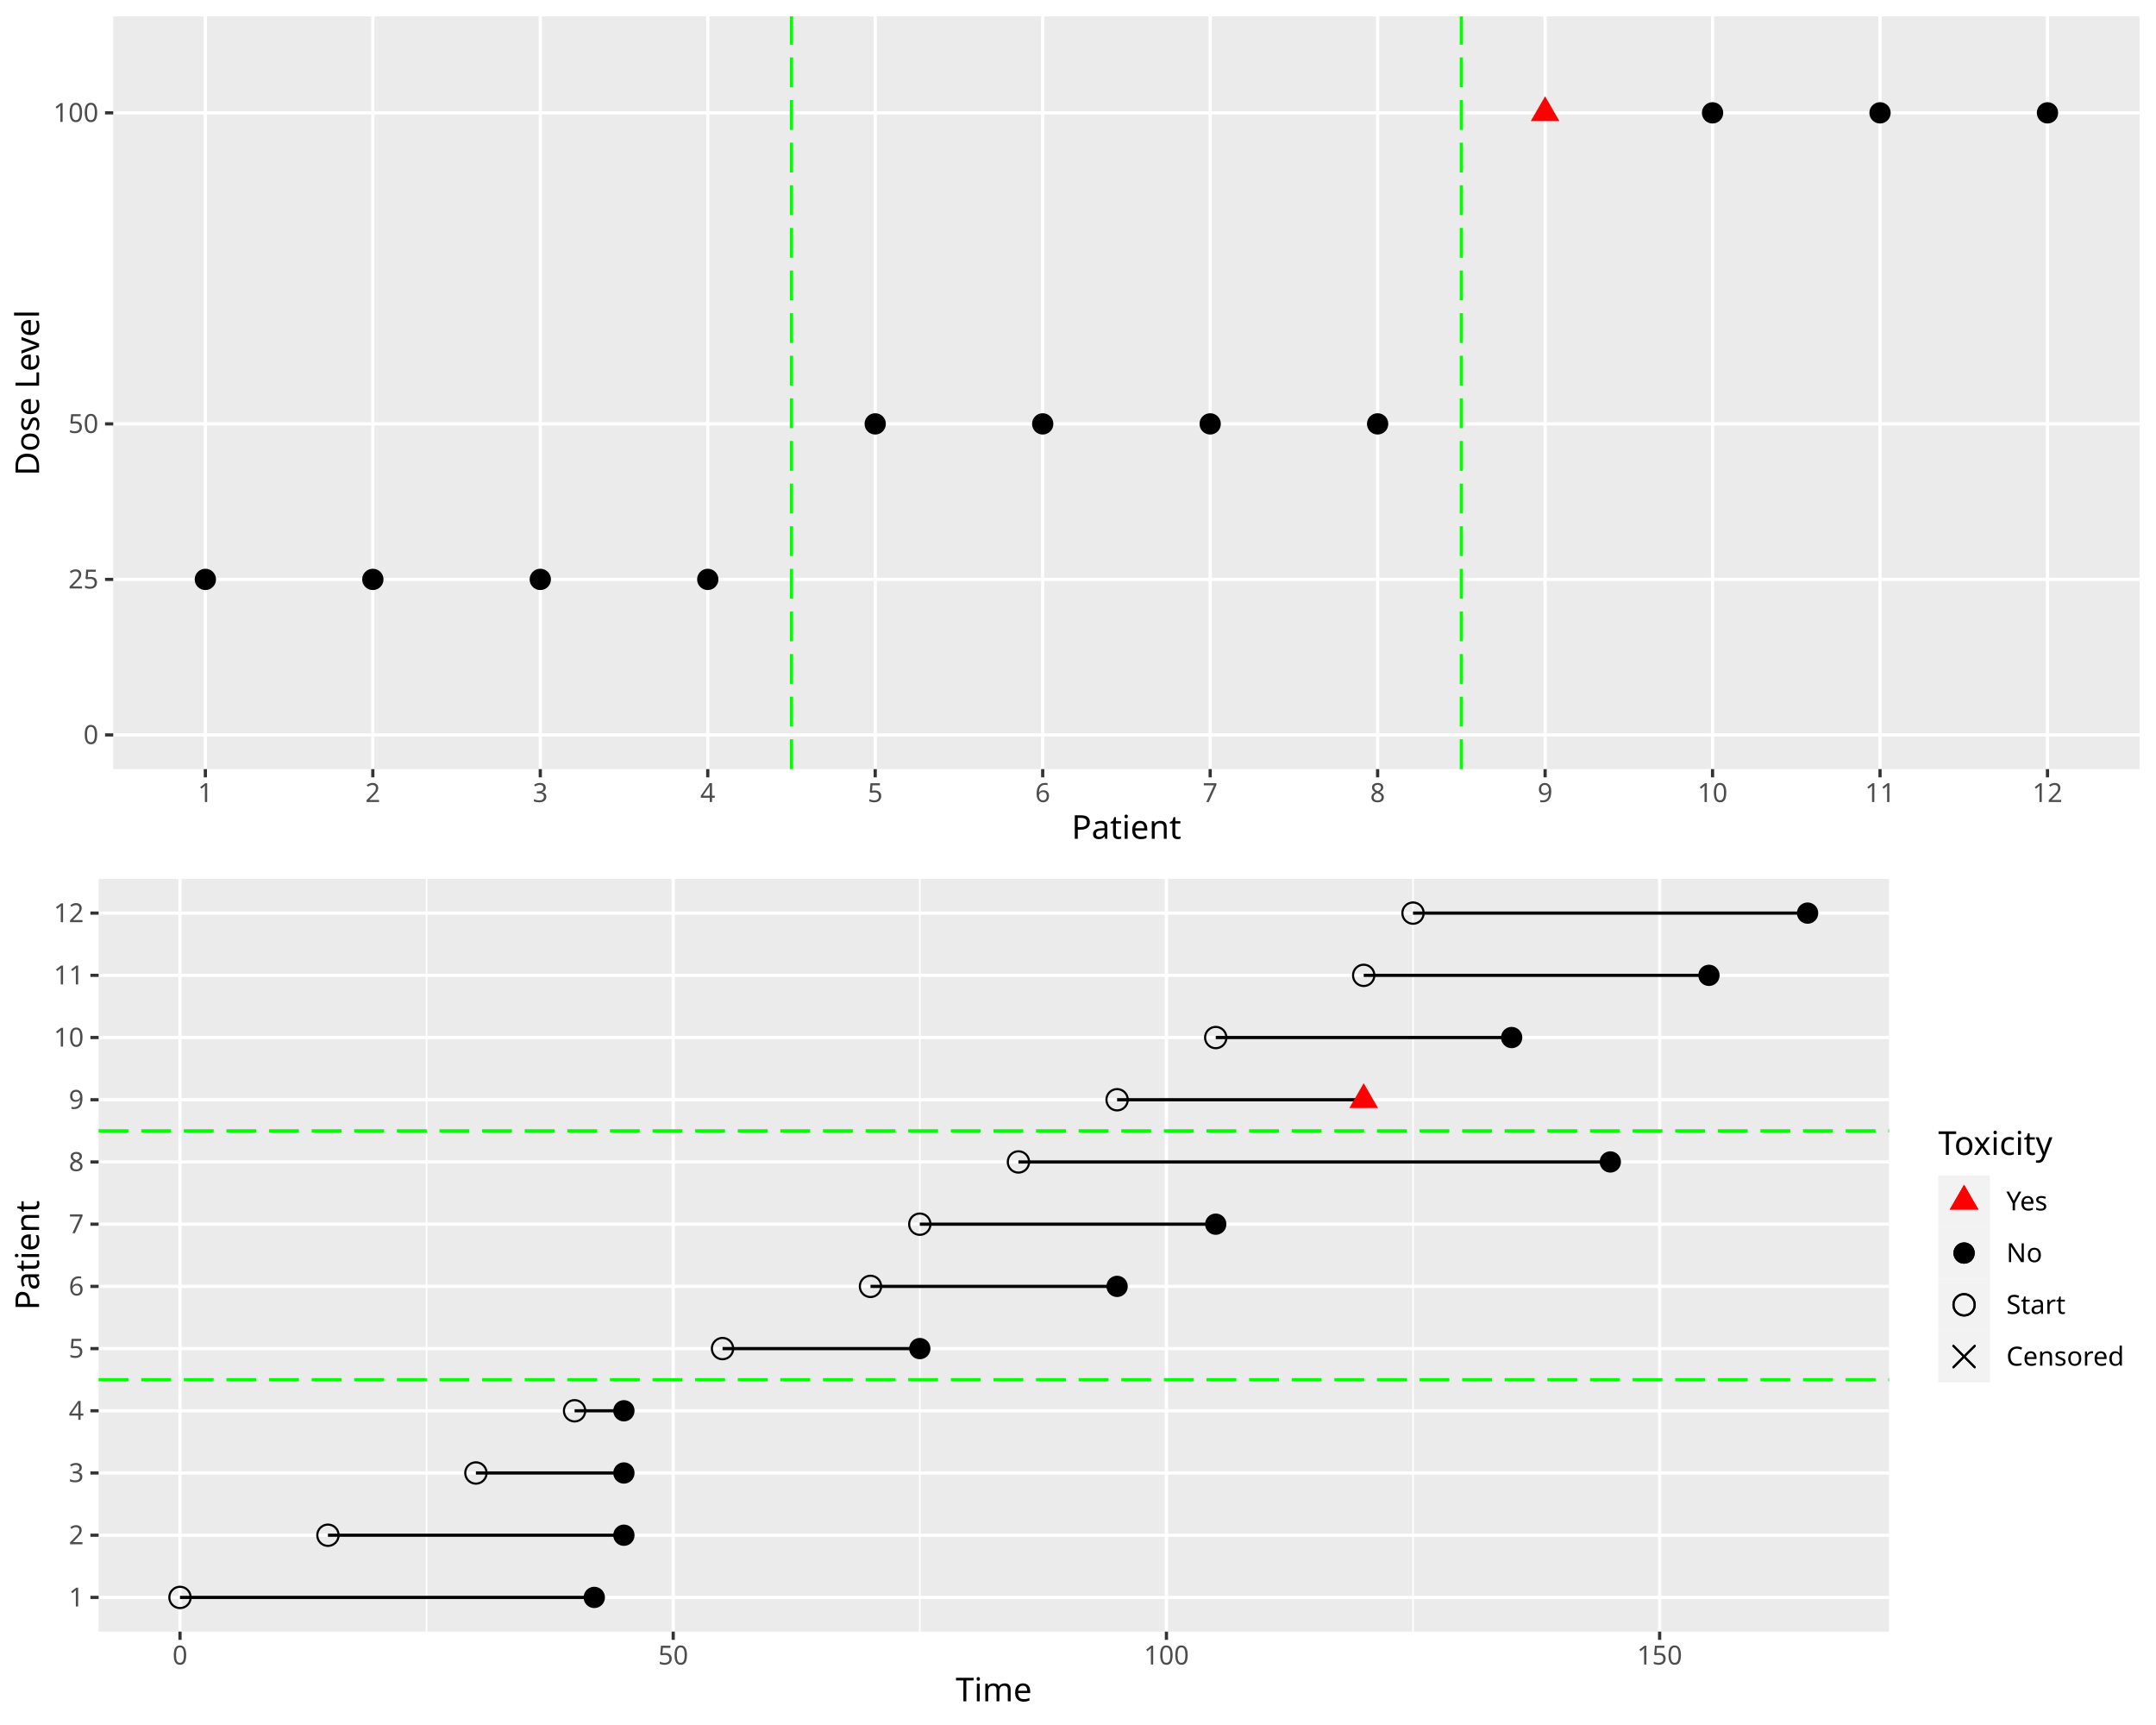
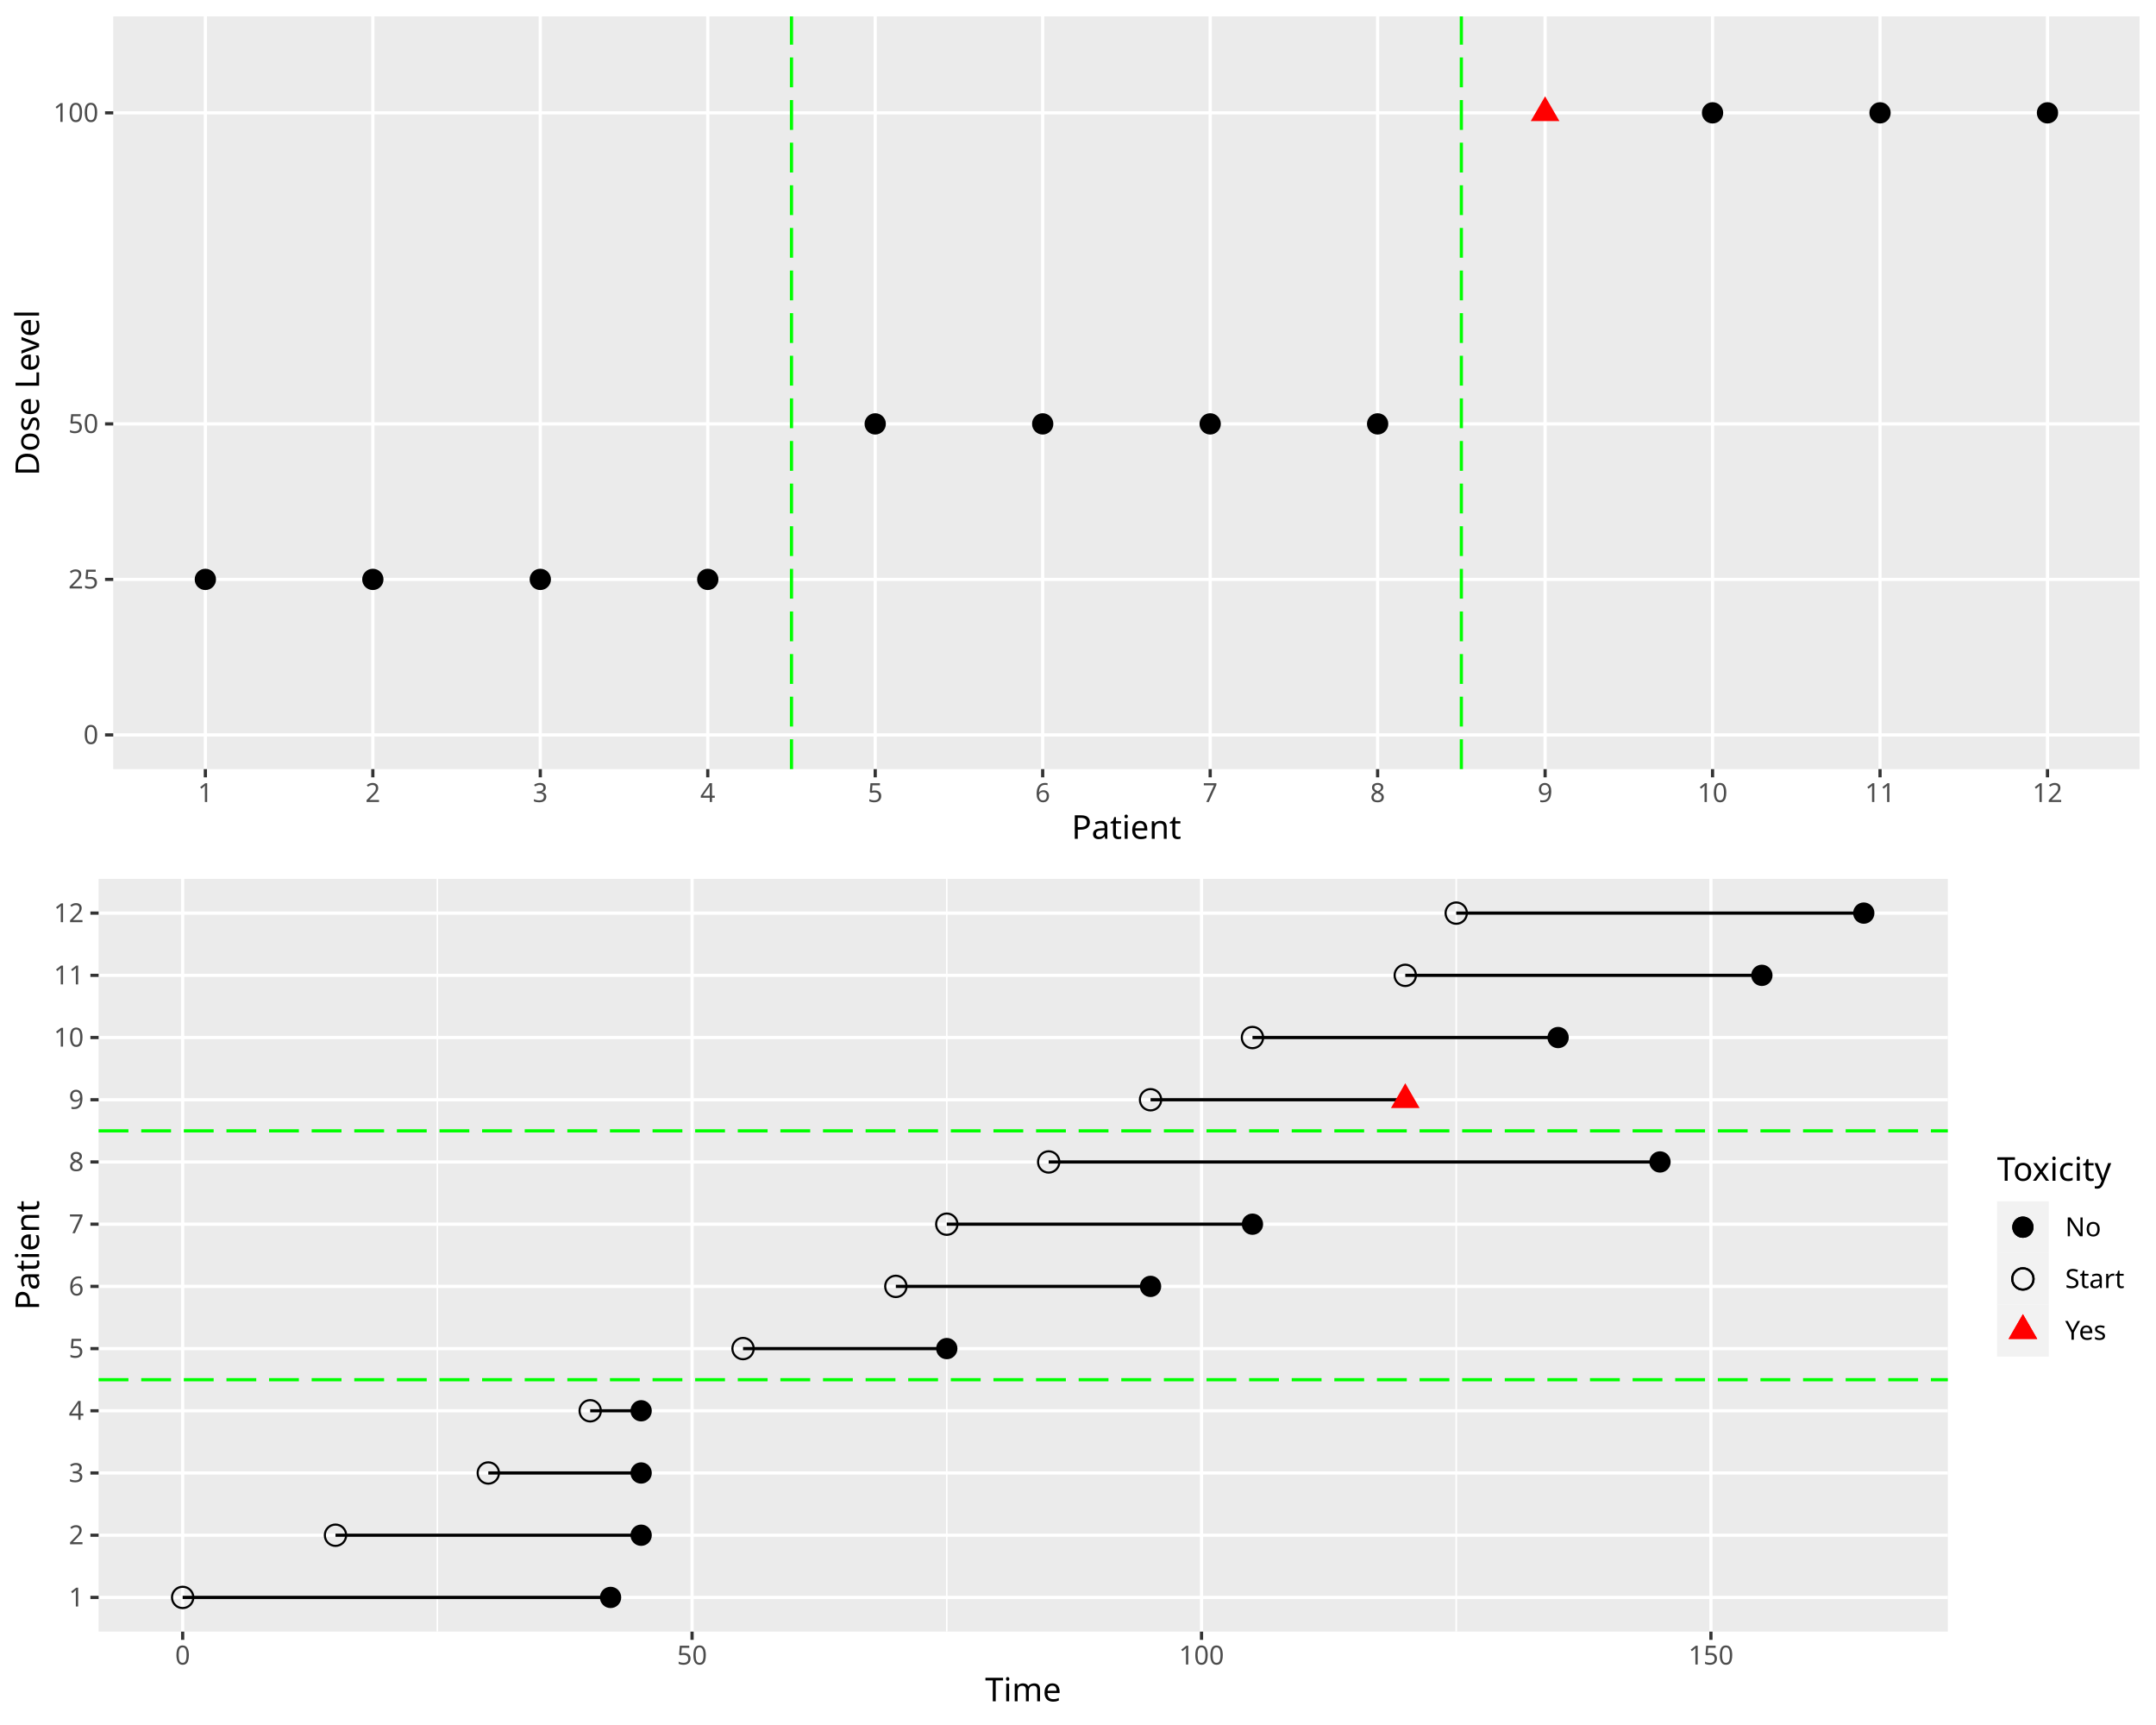
<svg xmlns="http://www.w3.org/2000/svg" class="svglite" data-engine-version="2.0" width="720.00pt" height="576.00pt" viewBox="0 0 720.00 576.00">
  <defs>
    <style type="text/css">
    .svglite line, .svglite polyline, .svglite polygon, .svglite path, .svglite rect, .svglite circle {
      fill: none;
      stroke: #000000;
      stroke-linecap: round;
      stroke-linejoin: round;
      stroke-miterlimit: 10.00;
    }
  </style>
  </defs>
  <rect width="100%" height="100%" style="stroke: none; fill: #FFFFFF;" />
  <defs>
    <clipPath id="cpMC4wMHw3MjAuMDB8MC4wMHw1NzYuMDA=">
      <rect x="0.00" y="0.00" width="720.00" height="576.00" />
    </clipPath>
  </defs>
  <g clip-path="url(#cpMC4wMHw3MjAuMDB8MC4wMHw1NzYuMDA=)">
</g>
  <defs>
    <clipPath id="cpMC4wMHw3MjAuMDB8MC4wMHwyODguMDA=">
      <rect x="0.00" y="0.00" width="720.00" height="288.00" />
    </clipPath>
  </defs>
  <g clip-path="url(#cpMC4wMHw3MjAuMDB8MC4wMHwyODguMDA=)">
    <rect x="0.00" y="-0" width="720.00" height="288.00" style="stroke-width: 1.07; stroke: #FFFFFF; fill: #FFFFFF;" />
  </g>
  <g clip-path="url(#cpMC4wMHw3MjAuMDB8MC4wMHw1NzYuMDA=)">
</g>
  <defs>
    <clipPath id="cpMzcuODJ8NzE0LjUyfDUuNDh8MjU2Ljgy">
      <rect x="37.82" y="5.48" width="676.70" height="251.34" />
    </clipPath>
  </defs>
  <g clip-path="url(#cpMzcuODJ8NzE0LjUyfDUuNDh8MjU2Ljgy)">
    <rect x="37.82" y="5.48" width="676.70" height="251.34" style="stroke-width: 1.07; stroke: none; fill: #EBEBEB;" />
    <polyline points="37.82,245.40 714.52,245.40 " style="stroke-width: 1.07; stroke: #FFFFFF; stroke-linecap: butt;" />
    <polyline points="37.82,193.47 714.52,193.47 " style="stroke-width: 1.07; stroke: #FFFFFF; stroke-linecap: butt;" />
    <polyline points="37.82,141.54 714.52,141.54 " style="stroke-width: 1.07; stroke: #FFFFFF; stroke-linecap: butt;" />
    <polyline points="37.82,37.68 714.52,37.68 " style="stroke-width: 1.07; stroke: #FFFFFF; stroke-linecap: butt;" />
    <polyline points="68.58,256.82 68.58,5.48 " style="stroke-width: 1.07; stroke: #FFFFFF; stroke-linecap: butt;" />
    <polyline points="124.51,256.82 124.51,5.48 " style="stroke-width: 1.07; stroke: #FFFFFF; stroke-linecap: butt;" />
    <polyline points="180.43,256.82 180.43,5.48 " style="stroke-width: 1.07; stroke: #FFFFFF; stroke-linecap: butt;" />
    <polyline points="236.36,256.82 236.36,5.48 " style="stroke-width: 1.07; stroke: #FFFFFF; stroke-linecap: butt;" />
    <polyline points="292.28,256.82 292.28,5.48 " style="stroke-width: 1.07; stroke: #FFFFFF; stroke-linecap: butt;" />
    <polyline points="348.21,256.82 348.21,5.48 " style="stroke-width: 1.07; stroke: #FFFFFF; stroke-linecap: butt;" />
    <polyline points="404.14,256.82 404.14,5.48 " style="stroke-width: 1.07; stroke: #FFFFFF; stroke-linecap: butt;" />
    <polyline points="460.06,256.82 460.06,5.48 " style="stroke-width: 1.07; stroke: #FFFFFF; stroke-linecap: butt;" />
    <polyline points="515.99,256.82 515.99,5.48 " style="stroke-width: 1.07; stroke: #FFFFFF; stroke-linecap: butt;" />
    <polyline points="571.91,256.82 571.91,5.48 " style="stroke-width: 1.07; stroke: #FFFFFF; stroke-linecap: butt;" />
    <polyline points="627.84,256.82 627.84,5.48 " style="stroke-width: 1.07; stroke: #FFFFFF; stroke-linecap: butt;" />
    <polyline points="683.76,256.82 683.76,5.48 " style="stroke-width: 1.07; stroke: #FFFFFF; stroke-linecap: butt;" />
    <circle cx="68.58" cy="193.47" r="3.56" style="stroke-width: 0.71; stroke: none; fill: #000000;" />
    <circle cx="124.51" cy="193.47" r="3.56" style="stroke-width: 0.71; stroke: none; fill: #000000;" />
    <circle cx="180.43" cy="193.47" r="3.56" style="stroke-width: 0.71; stroke: none; fill: #000000;" />
    <circle cx="236.36" cy="193.47" r="3.56" style="stroke-width: 0.71; stroke: none; fill: #000000;" />
    <circle cx="292.28" cy="141.54" r="3.56" style="stroke-width: 0.71; stroke: none; fill: #000000;" />
    <circle cx="348.21" cy="141.54" r="3.56" style="stroke-width: 0.71; stroke: none; fill: #000000;" />
    <circle cx="404.14" cy="141.54" r="3.56" style="stroke-width: 0.71; stroke: none; fill: #000000;" />
    <circle cx="460.06" cy="141.54" r="3.56" style="stroke-width: 0.71; stroke: none; fill: #000000;" />
    <polygon points="515.99,32.15 520.77,40.44 511.20,40.44 " style="stroke-width: 0.71; stroke: none; fill: #FF0000;" />
    <circle cx="571.91" cy="37.68" r="3.56" style="stroke-width: 0.71; stroke: none; fill: #000000;" />
    <circle cx="627.84" cy="37.68" r="3.56" style="stroke-width: 0.71; stroke: none; fill: #000000;" />
    <circle cx="683.76" cy="37.68" r="3.56" style="stroke-width: 0.71; stroke: none; fill: #000000;" />
    <line x1="264.32" y1="256.82" x2="264.32" y2="5.48" style="stroke-width: 1.07; stroke: #00FF00; stroke-dasharray: 9.96,4.27; stroke-linecap: butt;" />
    <line x1="488.02" y1="256.82" x2="488.02" y2="5.48" style="stroke-width: 1.07; stroke: #00FF00; stroke-dasharray: 9.96,4.27; stroke-linecap: butt;" />
  </g>
  <g clip-path="url(#cpMC4wMHw3MjAuMDB8MC4wMHw1NzYuMDA=)">
    <text x="32.89" y="248.43" text-anchor="end" style="font-size: 8.80px; fill: #4D4D4D; font-family: sans;" textLength="4.89px" lengthAdjust="spacingAndGlyphs">0</text>
    <text x="32.89" y="196.50" text-anchor="end" style="font-size: 8.80px; fill: #4D4D4D; font-family: sans;" textLength="9.79px" lengthAdjust="spacingAndGlyphs">25</text>
    <text x="32.89" y="144.57" text-anchor="end" style="font-size: 8.80px; fill: #4D4D4D; font-family: sans;" textLength="9.79px" lengthAdjust="spacingAndGlyphs">50</text>
    <text x="32.89" y="40.70" text-anchor="end" style="font-size: 8.80px; fill: #4D4D4D; font-family: sans;" textLength="14.68px" lengthAdjust="spacingAndGlyphs">100</text>
    <polyline points="35.08,245.40 37.82,245.40 " style="stroke-width: 1.07; stroke: #333333; stroke-linecap: butt;" />
    <polyline points="35.08,193.47 37.82,193.47 " style="stroke-width: 1.07; stroke: #333333; stroke-linecap: butt;" />
    <polyline points="35.08,141.54 37.82,141.54 " style="stroke-width: 1.07; stroke: #333333; stroke-linecap: butt;" />
    <polyline points="35.08,37.68 37.82,37.68 " style="stroke-width: 1.07; stroke: #333333; stroke-linecap: butt;" />
    <polyline points="68.58,259.56 68.58,256.82 " style="stroke-width: 1.07; stroke: #333333; stroke-linecap: butt;" />
    <polyline points="124.51,259.56 124.51,256.82 " style="stroke-width: 1.07; stroke: #333333; stroke-linecap: butt;" />
    <polyline points="180.43,259.56 180.43,256.82 " style="stroke-width: 1.07; stroke: #333333; stroke-linecap: butt;" />
    <polyline points="236.36,259.56 236.36,256.82 " style="stroke-width: 1.07; stroke: #333333; stroke-linecap: butt;" />
    <polyline points="292.28,259.56 292.28,256.82 " style="stroke-width: 1.07; stroke: #333333; stroke-linecap: butt;" />
    <polyline points="348.21,259.56 348.21,256.82 " style="stroke-width: 1.07; stroke: #333333; stroke-linecap: butt;" />
    <polyline points="404.14,259.56 404.14,256.82 " style="stroke-width: 1.07; stroke: #333333; stroke-linecap: butt;" />
    <polyline points="460.06,259.56 460.06,256.82 " style="stroke-width: 1.07; stroke: #333333; stroke-linecap: butt;" />
    <polyline points="515.99,259.56 515.99,256.82 " style="stroke-width: 1.07; stroke: #333333; stroke-linecap: butt;" />
    <polyline points="571.91,259.56 571.91,256.82 " style="stroke-width: 1.07; stroke: #333333; stroke-linecap: butt;" />
    <polyline points="627.84,259.56 627.84,256.82 " style="stroke-width: 1.07; stroke: #333333; stroke-linecap: butt;" />
    <polyline points="683.76,259.56 683.76,256.82 " style="stroke-width: 1.07; stroke: #333333; stroke-linecap: butt;" />
    <text x="68.58" y="267.81" text-anchor="middle" style="font-size: 8.80px; fill: #4D4D4D; font-family: sans;" textLength="4.89px" lengthAdjust="spacingAndGlyphs">1</text>
    <text x="124.51" y="267.81" text-anchor="middle" style="font-size: 8.80px; fill: #4D4D4D; font-family: sans;" textLength="4.89px" lengthAdjust="spacingAndGlyphs">2</text>
    <text x="180.43" y="267.81" text-anchor="middle" style="font-size: 8.80px; fill: #4D4D4D; font-family: sans;" textLength="4.89px" lengthAdjust="spacingAndGlyphs">3</text>
    <text x="236.36" y="267.81" text-anchor="middle" style="font-size: 8.80px; fill: #4D4D4D; font-family: sans;" textLength="4.89px" lengthAdjust="spacingAndGlyphs">4</text>
    <text x="292.28" y="267.81" text-anchor="middle" style="font-size: 8.80px; fill: #4D4D4D; font-family: sans;" textLength="4.89px" lengthAdjust="spacingAndGlyphs">5</text>
    <text x="348.21" y="267.81" text-anchor="middle" style="font-size: 8.80px; fill: #4D4D4D; font-family: sans;" textLength="4.89px" lengthAdjust="spacingAndGlyphs">6</text>
    <text x="404.14" y="267.81" text-anchor="middle" style="font-size: 8.80px; fill: #4D4D4D; font-family: sans;" textLength="4.89px" lengthAdjust="spacingAndGlyphs">7</text>
    <text x="460.06" y="267.81" text-anchor="middle" style="font-size: 8.80px; fill: #4D4D4D; font-family: sans;" textLength="4.89px" lengthAdjust="spacingAndGlyphs">8</text>
    <text x="515.99" y="267.81" text-anchor="middle" style="font-size: 8.80px; fill: #4D4D4D; font-family: sans;" textLength="4.89px" lengthAdjust="spacingAndGlyphs">9</text>
    <text x="571.91" y="267.81" text-anchor="middle" style="font-size: 8.80px; fill: #4D4D4D; font-family: sans;" textLength="9.79px" lengthAdjust="spacingAndGlyphs">10</text>
    <text x="627.84" y="267.81" text-anchor="middle" style="font-size: 8.80px; fill: #4D4D4D; font-family: sans;" textLength="9.79px" lengthAdjust="spacingAndGlyphs">11</text>
    <text x="683.76" y="267.81" text-anchor="middle" style="font-size: 8.80px; fill: #4D4D4D; font-family: sans;" textLength="9.79px" lengthAdjust="spacingAndGlyphs">12</text>
    <text x="376.17" y="280.10" text-anchor="middle" style="font-size: 11.00px; font-family: sans;" textLength="34.25px" lengthAdjust="spacingAndGlyphs">Patient</text>
    <text transform="translate(13.05,131.15) rotate(-90)" text-anchor="middle" style="font-size: 11.00px; font-family: sans;" textLength="55.04px" lengthAdjust="spacingAndGlyphs">Dose Level</text>
  </g>
  <defs>
    <clipPath id="cpMC4wMHw3MjAuMDB8Mjg4LjAwfDU3Ni4wMA==">
-       <rect x="0.00" y="288.00" width="720.00" height="288.00" />
+       <rect x="0" y="288.00" width="720.00" height="288.00" />
    </clipPath>
  </defs>
  <g clip-path="url(#cpMC4wMHw3MjAuMDB8Mjg4LjAwfDU3Ni4wMA==)">
-     <rect x="0.00" y="288.00" width="720.00" height="288.00" style="stroke-width: 1.07; stroke: #FFFFFF; fill: #FFFFFF;" />
+     <rect x="0" y="288.00" width="720.00" height="288.00" style="stroke-width: 1.07; stroke: #FFFFFF; fill: #FFFFFF;" />
  </g>
  <g clip-path="url(#cpMC4wMHw3MjAuMDB8MC4wMHw1NzYuMDA=)">
</g>
  <defs>
-     <clipPath id="cpMzIuOTN8NjMwLjgzfDI5My40OHw1NDQuODI=">
-       <rect x="32.93" y="293.48" width="597.90" height="251.34" />
-     </clipPath>
-   </defs>
-   <g clip-path="url(#cpMzIuOTN8NjMwLjgzfDI5My40OHw1NDQuODI=)">
-     <rect x="32.93" y="293.48" width="597.90" height="251.34" style="stroke-width: 1.07; stroke: none; fill: #EBEBEB;" />
-     <polyline points="142.46,544.82 142.46,293.48 " style="stroke-width: 0.53; stroke: #FFFFFF; stroke-linecap: butt;" />
-     <polyline points="307.17,544.82 307.17,293.48 " style="stroke-width: 0.53; stroke: #FFFFFF; stroke-linecap: butt;" />
-     <polyline points="471.88,544.82 471.88,293.48 " style="stroke-width: 0.53; stroke: #FFFFFF; stroke-linecap: butt;" />
-     <polyline points="32.93,533.40 630.83,533.40 " style="stroke-width: 1.07; stroke: #FFFFFF; stroke-linecap: butt;" />
-     <polyline points="32.93,512.63 630.83,512.63 " style="stroke-width: 1.07; stroke: #FFFFFF; stroke-linecap: butt;" />
-     <polyline points="32.93,491.85 630.83,491.85 " style="stroke-width: 1.07; stroke: #FFFFFF; stroke-linecap: butt;" />
-     <polyline points="32.93,471.08 630.83,471.08 " style="stroke-width: 1.07; stroke: #FFFFFF; stroke-linecap: butt;" />
-     <polyline points="32.93,450.31 630.83,450.31 " style="stroke-width: 1.07; stroke: #FFFFFF; stroke-linecap: butt;" />
-     <polyline points="32.93,429.54 630.83,429.54 " style="stroke-width: 1.07; stroke: #FFFFFF; stroke-linecap: butt;" />
-     <polyline points="32.93,408.77 630.83,408.77 " style="stroke-width: 1.07; stroke: #FFFFFF; stroke-linecap: butt;" />
-     <polyline points="32.93,387.99 630.83,387.99 " style="stroke-width: 1.07; stroke: #FFFFFF; stroke-linecap: butt;" />
-     <polyline points="32.93,367.22 630.83,367.22 " style="stroke-width: 1.07; stroke: #FFFFFF; stroke-linecap: butt;" />
-     <polyline points="32.93,346.45 630.83,346.45 " style="stroke-width: 1.07; stroke: #FFFFFF; stroke-linecap: butt;" />
-     <polyline points="32.93,325.68 630.83,325.68 " style="stroke-width: 1.07; stroke: #FFFFFF; stroke-linecap: butt;" />
-     <polyline points="32.93,304.90 630.83,304.90 " style="stroke-width: 1.07; stroke: #FFFFFF; stroke-linecap: butt;" />
-     <polyline points="60.11,544.82 60.11,293.48 " style="stroke-width: 1.07; stroke: #FFFFFF; stroke-linecap: butt;" />
-     <polyline points="224.82,544.82 224.82,293.48 " style="stroke-width: 1.07; stroke: #FFFFFF; stroke-linecap: butt;" />
-     <polyline points="389.53,544.82 389.53,293.48 " style="stroke-width: 1.07; stroke: #FFFFFF; stroke-linecap: butt;" />
-     <polyline points="554.24,544.82 554.24,293.48 " style="stroke-width: 1.07; stroke: #FFFFFF; stroke-linecap: butt;" />
-     <line x1="60.11" y1="533.40" x2="198.46" y2="533.40" style="stroke-width: 1.07; stroke-linecap: butt;" />
-     <line x1="109.52" y1="512.63" x2="208.35" y2="512.63" style="stroke-width: 1.07; stroke-linecap: butt;" />
-     <line x1="158.93" y1="491.85" x2="208.35" y2="491.85" style="stroke-width: 1.07; stroke-linecap: butt;" />
-     <line x1="191.88" y1="471.08" x2="208.35" y2="471.08" style="stroke-width: 1.07; stroke-linecap: butt;" />
-     <line x1="241.29" y1="450.31" x2="307.17" y2="450.31" style="stroke-width: 1.07; stroke-linecap: butt;" />
-     <line x1="290.70" y1="429.54" x2="373.06" y2="429.54" style="stroke-width: 1.07; stroke-linecap: butt;" />
-     <line x1="307.17" y1="408.77" x2="406.00" y2="408.77" style="stroke-width: 1.07; stroke-linecap: butt;" />
-     <line x1="340.11" y1="387.99" x2="537.77" y2="387.99" style="stroke-width: 1.07; stroke-linecap: butt;" />
-     <line x1="373.06" y1="367.22" x2="455.41" y2="367.22" style="stroke-width: 1.07; stroke-linecap: butt;" />
-     <line x1="406.00" y1="346.45" x2="504.82" y2="346.45" style="stroke-width: 1.07; stroke-linecap: butt;" />
-     <line x1="455.41" y1="325.68" x2="570.71" y2="325.68" style="stroke-width: 1.07; stroke-linecap: butt;" />
-     <line x1="471.88" y1="304.90" x2="603.65" y2="304.90" style="stroke-width: 1.07; stroke-linecap: butt;" />
-     <circle cx="60.11" cy="533.40" r="3.56" style="stroke-width: 0.71;" />
-     <circle cx="109.52" cy="512.63" r="3.56" style="stroke-width: 0.71;" />
-     <circle cx="158.93" cy="491.85" r="3.56" style="stroke-width: 0.71;" />
-     <circle cx="191.88" cy="471.08" r="3.56" style="stroke-width: 0.71;" />
-     <circle cx="241.29" cy="450.31" r="3.56" style="stroke-width: 0.71;" />
-     <circle cx="290.70" cy="429.54" r="3.56" style="stroke-width: 0.71;" />
-     <circle cx="307.17" cy="408.77" r="3.56" style="stroke-width: 0.71;" />
-     <circle cx="340.11" cy="387.99" r="3.56" style="stroke-width: 0.71;" />
-     <circle cx="373.06" cy="367.22" r="3.56" style="stroke-width: 0.71;" />
-     <circle cx="406.00" cy="346.45" r="3.56" style="stroke-width: 0.71;" />
-     <circle cx="455.41" cy="325.68" r="3.56" style="stroke-width: 0.71;" />
-     <circle cx="471.88" cy="304.90" r="3.56" style="stroke-width: 0.71;" />
-     <circle cx="198.46" cy="533.40" r="3.56" style="stroke-width: 0.71; stroke: none; fill: #000000;" />
-     <circle cx="208.35" cy="512.63" r="3.56" style="stroke-width: 0.71; stroke: none; fill: #000000;" />
-     <circle cx="208.35" cy="491.85" r="3.56" style="stroke-width: 0.71; stroke: none; fill: #000000;" />
-     <circle cx="208.35" cy="471.08" r="3.56" style="stroke-width: 0.71; stroke: none; fill: #000000;" />
-     <circle cx="307.17" cy="450.31" r="3.56" style="stroke-width: 0.71; stroke: none; fill: #000000;" />
-     <circle cx="373.06" cy="429.54" r="3.56" style="stroke-width: 0.71; stroke: none; fill: #000000;" />
-     <circle cx="406.00" cy="408.77" r="3.56" style="stroke-width: 0.71; stroke: none; fill: #000000;" />
-     <circle cx="537.77" cy="387.99" r="3.56" style="stroke-width: 0.71; stroke: none; fill: #000000;" />
-     <polygon points="455.41,361.69 460.20,369.99 450.62,369.99 " style="stroke-width: 0.71; stroke: none; fill: #FF0000;" />
-     <circle cx="504.82" cy="346.45" r="3.56" style="stroke-width: 0.71; stroke: none; fill: #000000;" />
-     <circle cx="570.71" cy="325.68" r="3.56" style="stroke-width: 0.71; stroke: none; fill: #000000;" />
-     <circle cx="603.65" cy="304.90" r="3.56" style="stroke-width: 0.71; stroke: none; fill: #000000;" />
-     <line x1="32.93" y1="460.70" x2="630.83" y2="460.70" style="stroke-width: 1.07; stroke: #00FF00; stroke-dasharray: 9.96,4.27; stroke-linecap: butt;" />
-     <line x1="32.93" y1="377.61" x2="630.83" y2="377.61" style="stroke-width: 1.07; stroke: #00FF00; stroke-dasharray: 9.96,4.27; stroke-linecap: butt;" />
+     <clipPath id="cpMzIuOTN8NjUwLjQ4fDI5My40OHw1NDQuODI=">
+       <rect x="32.93" y="293.48" width="617.55" height="251.34" />
+     </clipPath>
+   </defs>
+   <g clip-path="url(#cpMzIuOTN8NjUwLjQ4fDI5My40OHw1NDQuODI=)">
+     <rect x="32.93" y="293.48" width="617.55" height="251.34" style="stroke-width: 1.07; stroke: none; fill: #EBEBEB;" />
+     <polyline points="146.06,544.82 146.06,293.48 " style="stroke-width: 0.53; stroke: #FFFFFF; stroke-linecap: butt;" />
+     <polyline points="316.18,544.82 316.18,293.48 " style="stroke-width: 0.53; stroke: #FFFFFF; stroke-linecap: butt;" />
+     <polyline points="486.31,544.82 486.31,293.48 " style="stroke-width: 0.53; stroke: #FFFFFF; stroke-linecap: butt;" />
+     <polyline points="32.93,533.40 650.48,533.40 " style="stroke-width: 1.07; stroke: #FFFFFF; stroke-linecap: butt;" />
+     <polyline points="32.93,512.63 650.48,512.63 " style="stroke-width: 1.07; stroke: #FFFFFF; stroke-linecap: butt;" />
+     <polyline points="32.93,491.85 650.48,491.85 " style="stroke-width: 1.07; stroke: #FFFFFF; stroke-linecap: butt;" />
+     <polyline points="32.93,471.08 650.48,471.08 " style="stroke-width: 1.07; stroke: #FFFFFF; stroke-linecap: butt;" />
+     <polyline points="32.93,450.31 650.48,450.31 " style="stroke-width: 1.07; stroke: #FFFFFF; stroke-linecap: butt;" />
+     <polyline points="32.93,429.54 650.48,429.54 " style="stroke-width: 1.07; stroke: #FFFFFF; stroke-linecap: butt;" />
+     <polyline points="32.93,408.77 650.48,408.77 " style="stroke-width: 1.07; stroke: #FFFFFF; stroke-linecap: butt;" />
+     <polyline points="32.93,387.99 650.48,387.99 " style="stroke-width: 1.07; stroke: #FFFFFF; stroke-linecap: butt;" />
+     <polyline points="32.93,367.22 650.48,367.22 " style="stroke-width: 1.07; stroke: #FFFFFF; stroke-linecap: butt;" />
+     <polyline points="32.93,346.45 650.48,346.45 " style="stroke-width: 1.07; stroke: #FFFFFF; stroke-linecap: butt;" />
+     <polyline points="32.93,325.68 650.48,325.68 " style="stroke-width: 1.07; stroke: #FFFFFF; stroke-linecap: butt;" />
+     <polyline points="32.93,304.90 650.48,304.90 " style="stroke-width: 1.07; stroke: #FFFFFF; stroke-linecap: butt;" />
+     <polyline points="61.00,544.82 61.00,293.48 " style="stroke-width: 1.07; stroke: #FFFFFF; stroke-linecap: butt;" />
+     <polyline points="231.12,544.82 231.12,293.48 " style="stroke-width: 1.07; stroke: #FFFFFF; stroke-linecap: butt;" />
+     <polyline points="401.25,544.82 401.25,293.48 " style="stroke-width: 1.07; stroke: #FFFFFF; stroke-linecap: butt;" />
+     <polyline points="571.37,544.82 571.37,293.48 " style="stroke-width: 1.07; stroke: #FFFFFF; stroke-linecap: butt;" />
+     <line x1="61.00" y1="533.40" x2="203.90" y2="533.40" style="stroke-width: 1.07; stroke-linecap: butt;" />
+     <line x1="112.04" y1="512.63" x2="214.11" y2="512.63" style="stroke-width: 1.07; stroke-linecap: butt;" />
+     <line x1="163.07" y1="491.85" x2="214.11" y2="491.85" style="stroke-width: 1.07; stroke-linecap: butt;" />
+     <line x1="197.10" y1="471.08" x2="214.11" y2="471.08" style="stroke-width: 1.07; stroke-linecap: butt;" />
+     <line x1="248.14" y1="450.31" x2="316.18" y2="450.31" style="stroke-width: 1.07; stroke-linecap: butt;" />
+     <line x1="299.17" y1="429.54" x2="384.23" y2="429.54" style="stroke-width: 1.07; stroke-linecap: butt;" />
+     <line x1="316.18" y1="408.77" x2="418.26" y2="408.77" style="stroke-width: 1.07; stroke-linecap: butt;" />
+     <line x1="350.21" y1="387.99" x2="554.36" y2="387.99" style="stroke-width: 1.07; stroke-linecap: butt;" />
+     <line x1="384.23" y1="367.22" x2="469.29" y2="367.22" style="stroke-width: 1.07; stroke-linecap: butt;" />
+     <line x1="418.26" y1="346.45" x2="520.33" y2="346.45" style="stroke-width: 1.07; stroke-linecap: butt;" />
+     <line x1="469.29" y1="325.68" x2="588.38" y2="325.68" style="stroke-width: 1.07; stroke-linecap: butt;" />
+     <line x1="486.31" y1="304.90" x2="622.41" y2="304.90" style="stroke-width: 1.07; stroke-linecap: butt;" />
+     <circle cx="61.00" cy="533.40" r="3.56" style="stroke-width: 0.71;" />
+     <circle cx="112.04" cy="512.63" r="3.56" style="stroke-width: 0.71;" />
+     <circle cx="163.07" cy="491.85" r="3.56" style="stroke-width: 0.71;" />
+     <circle cx="197.10" cy="471.08" r="3.56" style="stroke-width: 0.71;" />
+     <circle cx="248.14" cy="450.31" r="3.56" style="stroke-width: 0.71;" />
+     <circle cx="299.17" cy="429.54" r="3.56" style="stroke-width: 0.71;" />
+     <circle cx="316.18" cy="408.77" r="3.56" style="stroke-width: 0.71;" />
+     <circle cx="350.21" cy="387.99" r="3.56" style="stroke-width: 0.71;" />
+     <circle cx="384.23" cy="367.22" r="3.56" style="stroke-width: 0.71;" />
+     <circle cx="418.26" cy="346.45" r="3.56" style="stroke-width: 0.71;" />
+     <circle cx="469.29" cy="325.68" r="3.56" style="stroke-width: 0.71;" />
+     <circle cx="486.31" cy="304.90" r="3.56" style="stroke-width: 0.71;" />
+     <circle cx="203.90" cy="533.40" r="3.56" style="stroke-width: 0.71; stroke: none; fill: #000000;" />
+     <circle cx="214.11" cy="512.63" r="3.56" style="stroke-width: 0.71; stroke: none; fill: #000000;" />
+     <circle cx="214.11" cy="491.85" r="3.56" style="stroke-width: 0.71; stroke: none; fill: #000000;" />
+     <circle cx="214.11" cy="471.08" r="3.56" style="stroke-width: 0.71; stroke: none; fill: #000000;" />
+     <circle cx="316.18" cy="450.31" r="3.56" style="stroke-width: 0.71; stroke: none; fill: #000000;" />
+     <circle cx="384.23" cy="429.54" r="3.56" style="stroke-width: 0.71; stroke: none; fill: #000000;" />
+     <circle cx="418.26" cy="408.77" r="3.56" style="stroke-width: 0.71; stroke: none; fill: #000000;" />
+     <circle cx="554.36" cy="387.99" r="3.56" style="stroke-width: 0.71; stroke: none; fill: #000000;" />
+     <polygon points="469.29,361.69 474.08,369.99 464.51,369.99 " style="stroke-width: 0.71; stroke: none; fill: #FF0000;" />
+     <circle cx="520.33" cy="346.45" r="3.56" style="stroke-width: 0.71; stroke: none; fill: #000000;" />
+     <circle cx="588.38" cy="325.68" r="3.56" style="stroke-width: 0.71; stroke: none; fill: #000000;" />
+     <circle cx="622.41" cy="304.90" r="3.56" style="stroke-width: 0.71; stroke: none; fill: #000000;" />
+     <line x1="32.93" y1="460.70" x2="650.48" y2="460.70" style="stroke-width: 1.07; stroke: #00FF00; stroke-dasharray: 9.96,4.27; stroke-linecap: butt;" />
+     <line x1="32.93" y1="377.61" x2="650.48" y2="377.61" style="stroke-width: 1.07; stroke: #00FF00; stroke-dasharray: 9.96,4.27; stroke-linecap: butt;" />
  </g>
  <g clip-path="url(#cpMC4wMHw3MjAuMDB8MC4wMHw1NzYuMDA=)">
    <text x="28.00" y="536.43" text-anchor="end" style="font-size: 8.80px; fill: #4D4D4D; font-family: sans;" textLength="4.89px" lengthAdjust="spacingAndGlyphs">1</text>
    <text x="28.00" y="515.65" text-anchor="end" style="font-size: 8.80px; fill: #4D4D4D; font-family: sans;" textLength="4.89px" lengthAdjust="spacingAndGlyphs">2</text>
    <text x="28.00" y="494.88" text-anchor="end" style="font-size: 8.80px; fill: #4D4D4D; font-family: sans;" textLength="4.89px" lengthAdjust="spacingAndGlyphs">3</text>
    <text x="28.00" y="474.11" text-anchor="end" style="font-size: 8.80px; fill: #4D4D4D; font-family: sans;" textLength="4.89px" lengthAdjust="spacingAndGlyphs">4</text>
    <text x="28.00" y="453.34" text-anchor="end" style="font-size: 8.80px; fill: #4D4D4D; font-family: sans;" textLength="4.89px" lengthAdjust="spacingAndGlyphs">5</text>
    <text x="28.00" y="432.57" text-anchor="end" style="font-size: 8.80px; fill: #4D4D4D; font-family: sans;" textLength="4.89px" lengthAdjust="spacingAndGlyphs">6</text>
    <text x="28.00" y="411.79" text-anchor="end" style="font-size: 8.80px; fill: #4D4D4D; font-family: sans;" textLength="4.89px" lengthAdjust="spacingAndGlyphs">7</text>
    <text x="28.00" y="391.02" text-anchor="end" style="font-size: 8.80px; fill: #4D4D4D; font-family: sans;" textLength="4.89px" lengthAdjust="spacingAndGlyphs">8</text>
    <text x="28.00" y="370.25" text-anchor="end" style="font-size: 8.80px; fill: #4D4D4D; font-family: sans;" textLength="4.89px" lengthAdjust="spacingAndGlyphs">9</text>
    <text x="28.00" y="349.48" text-anchor="end" style="font-size: 8.80px; fill: #4D4D4D; font-family: sans;" textLength="9.79px" lengthAdjust="spacingAndGlyphs">10</text>
    <text x="28.00" y="328.70" text-anchor="end" style="font-size: 8.80px; fill: #4D4D4D; font-family: sans;" textLength="9.79px" lengthAdjust="spacingAndGlyphs">11</text>
    <text x="28.00" y="307.93" text-anchor="end" style="font-size: 8.80px; fill: #4D4D4D; font-family: sans;" textLength="9.79px" lengthAdjust="spacingAndGlyphs">12</text>
    <polyline points="30.19,533.40 32.93,533.40 " style="stroke-width: 1.07; stroke: #333333; stroke-linecap: butt;" />
    <polyline points="30.19,512.63 32.93,512.63 " style="stroke-width: 1.07; stroke: #333333; stroke-linecap: butt;" />
    <polyline points="30.19,491.85 32.93,491.85 " style="stroke-width: 1.07; stroke: #333333; stroke-linecap: butt;" />
    <polyline points="30.19,471.08 32.93,471.08 " style="stroke-width: 1.07; stroke: #333333; stroke-linecap: butt;" />
    <polyline points="30.19,450.31 32.93,450.31 " style="stroke-width: 1.07; stroke: #333333; stroke-linecap: butt;" />
    <polyline points="30.19,429.54 32.93,429.54 " style="stroke-width: 1.07; stroke: #333333; stroke-linecap: butt;" />
    <polyline points="30.19,408.77 32.93,408.77 " style="stroke-width: 1.07; stroke: #333333; stroke-linecap: butt;" />
    <polyline points="30.19,387.99 32.93,387.99 " style="stroke-width: 1.07; stroke: #333333; stroke-linecap: butt;" />
    <polyline points="30.19,367.22 32.93,367.22 " style="stroke-width: 1.07; stroke: #333333; stroke-linecap: butt;" />
    <polyline points="30.19,346.45 32.93,346.45 " style="stroke-width: 1.07; stroke: #333333; stroke-linecap: butt;" />
    <polyline points="30.19,325.68 32.93,325.68 " style="stroke-width: 1.07; stroke: #333333; stroke-linecap: butt;" />
    <polyline points="30.19,304.90 32.93,304.90 " style="stroke-width: 1.07; stroke: #333333; stroke-linecap: butt;" />
-     <polyline points="60.11,547.56 60.11,544.82 " style="stroke-width: 1.07; stroke: #333333; stroke-linecap: butt;" />
-     <polyline points="224.82,547.56 224.82,544.82 " style="stroke-width: 1.07; stroke: #333333; stroke-linecap: butt;" />
-     <polyline points="389.53,547.56 389.53,544.82 " style="stroke-width: 1.07; stroke: #333333; stroke-linecap: butt;" />
-     <polyline points="554.24,547.56 554.24,544.82 " style="stroke-width: 1.07; stroke: #333333; stroke-linecap: butt;" />
-     <text x="60.11" y="555.81" text-anchor="middle" style="font-size: 8.80px; fill: #4D4D4D; font-family: sans;" textLength="4.89px" lengthAdjust="spacingAndGlyphs">0</text>
-     <text x="224.82" y="555.81" text-anchor="middle" style="font-size: 8.80px; fill: #4D4D4D; font-family: sans;" textLength="9.79px" lengthAdjust="spacingAndGlyphs">50</text>
-     <text x="389.53" y="555.81" text-anchor="middle" style="font-size: 8.80px; fill: #4D4D4D; font-family: sans;" textLength="14.68px" lengthAdjust="spacingAndGlyphs">100</text>
-     <text x="554.24" y="555.81" text-anchor="middle" style="font-size: 8.80px; fill: #4D4D4D; font-family: sans;" textLength="14.68px" lengthAdjust="spacingAndGlyphs">150</text>
-     <text x="331.88" y="568.10" text-anchor="middle" style="font-size: 11.00px; font-family: sans;" textLength="24.45px" lengthAdjust="spacingAndGlyphs">Time</text>
+     <polyline points="61.00,547.56 61.00,544.82 " style="stroke-width: 1.07; stroke: #333333; stroke-linecap: butt;" />
+     <polyline points="231.12,547.56 231.12,544.82 " style="stroke-width: 1.07; stroke: #333333; stroke-linecap: butt;" />
+     <polyline points="401.25,547.56 401.25,544.82 " style="stroke-width: 1.07; stroke: #333333; stroke-linecap: butt;" />
+     <polyline points="571.37,547.56 571.37,544.82 " style="stroke-width: 1.07; stroke: #333333; stroke-linecap: butt;" />
+     <text x="61.00" y="555.81" text-anchor="middle" style="font-size: 8.80px; fill: #4D4D4D; font-family: sans;" textLength="4.89px" lengthAdjust="spacingAndGlyphs">0</text>
+     <text x="231.12" y="555.81" text-anchor="middle" style="font-size: 8.80px; fill: #4D4D4D; font-family: sans;" textLength="9.79px" lengthAdjust="spacingAndGlyphs">50</text>
+     <text x="401.25" y="555.81" text-anchor="middle" style="font-size: 8.80px; fill: #4D4D4D; font-family: sans;" textLength="14.68px" lengthAdjust="spacingAndGlyphs">100</text>
+     <text x="571.37" y="555.81" text-anchor="middle" style="font-size: 8.80px; fill: #4D4D4D; font-family: sans;" textLength="14.68px" lengthAdjust="spacingAndGlyphs">150</text>
+     <text x="341.70" y="568.10" text-anchor="middle" style="font-size: 11.00px; font-family: sans;" textLength="24.45px" lengthAdjust="spacingAndGlyphs">Time</text>
    <text transform="translate(13.05,419.15) rotate(-90)" text-anchor="middle" style="font-size: 11.00px; font-family: sans;" textLength="34.25px" lengthAdjust="spacingAndGlyphs">Patient</text>
-     <rect x="641.79" y="371.21" width="72.73" height="95.88" style="stroke-width: 1.07; stroke: none; fill: #FFFFFF;" />
-     <text x="647.27" y="385.64" style="font-size: 11.00px; font-family: sans;" textLength="37.29px" lengthAdjust="spacingAndGlyphs">Toxicity</text>
-     <rect x="647.27" y="392.49" width="17.28" height="17.28" style="stroke-width: 1.07; stroke: none; fill: #F2F2F2;" />
-     <polygon points="655.91,395.60 660.69,403.89 651.12,403.89 " style="stroke-width: 0.71; stroke: none; fill: #FF0000;" />
-     <polygon points="655.91,395.60 660.69,403.89 651.12,403.89 " style="stroke-width: 0.71; stroke: none; fill: #FF0000;" />
-     <rect x="647.27" y="409.77" width="17.28" height="17.28" style="stroke-width: 1.07; stroke: none; fill: #F2F2F2;" />
-     <circle cx="655.91" cy="418.41" r="3.56" style="stroke-width: 0.71; stroke: none; fill: #000000;" />
-     <circle cx="655.91" cy="418.41" r="3.56" style="stroke-width: 0.71; stroke: none; fill: #000000;" />
-     <rect x="647.27" y="427.05" width="17.28" height="17.28" style="stroke-width: 1.07; stroke: none; fill: #F2F2F2;" />
-     <circle cx="655.91" cy="435.69" r="3.56" style="stroke-width: 0.71;" />
-     <circle cx="655.91" cy="435.69" r="3.56" style="stroke-width: 0.71;" />
-     <rect x="647.27" y="444.33" width="17.28" height="17.28" style="stroke-width: 1.07; stroke: none; fill: #F2F2F2;" />
-     <line x1="652.35" y1="456.53" x2="659.46" y2="449.41" style="stroke-width: 0.71;" />
-     <line x1="652.35" y1="449.41" x2="659.46" y2="456.53" style="stroke-width: 0.71;" />
-     <line x1="652.35" y1="456.53" x2="659.46" y2="449.41" style="stroke-width: 0.71;" />
-     <line x1="652.35" y1="449.41" x2="659.46" y2="456.53" style="stroke-width: 0.71;" />
-     <text x="670.03" y="404.16" style="font-size: 8.80px; font-family: sans;" textLength="15.17px" lengthAdjust="spacingAndGlyphs">Yes</text>
-     <text x="670.03" y="421.44" style="font-size: 8.80px; font-family: sans;" textLength="11.25px" lengthAdjust="spacingAndGlyphs">No</text>
-     <text x="670.03" y="438.72" style="font-size: 8.80px; font-family: sans;" textLength="18.59px" lengthAdjust="spacingAndGlyphs">Start</text>
-     <text x="670.03" y="456.00" style="font-size: 8.80px; font-family: sans;" textLength="38.16px" lengthAdjust="spacingAndGlyphs">Censored</text>
+     <rect x="661.43" y="379.85" width="53.09" height="78.60" style="stroke-width: 1.07; stroke: none; fill: #FFFFFF;" />
+     <text x="666.91" y="394.28" style="font-size: 11.00px; font-family: sans;" textLength="37.29px" lengthAdjust="spacingAndGlyphs">Toxicity</text>
+     <rect x="666.91" y="401.13" width="17.28" height="17.28" style="stroke-width: 1.07; stroke: none; fill: #F2F2F2;" />
+     <circle cx="675.55" cy="409.77" r="3.56" style="stroke-width: 0.71; stroke: none; fill: #000000;" />
+     <circle cx="675.55" cy="409.77" r="3.56" style="stroke-width: 0.71; stroke: none; fill: #000000;" />
+     <rect x="666.91" y="418.41" width="17.28" height="17.28" style="stroke-width: 1.07; stroke: none; fill: #F2F2F2;" />
+     <circle cx="675.55" cy="427.05" r="3.56" style="stroke-width: 0.71;" />
+     <circle cx="675.55" cy="427.05" r="3.56" style="stroke-width: 0.71;" />
+     <rect x="666.91" y="435.69" width="17.28" height="17.28" style="stroke-width: 1.07; stroke: none; fill: #F2F2F2;" />
+     <polygon points="675.55,438.80 680.34,447.09 670.77,447.09 " style="stroke-width: 0.71; stroke: none; fill: #FF0000;" />
+     <polygon points="675.55,438.80 680.34,447.09 670.77,447.09 " style="stroke-width: 0.71; stroke: none; fill: #FF0000;" />
+     <text x="689.67" y="412.80" style="font-size: 8.80px; font-family: sans;" textLength="11.25px" lengthAdjust="spacingAndGlyphs">No</text>
+     <text x="689.67" y="430.08" style="font-size: 8.80px; font-family: sans;" textLength="18.59px" lengthAdjust="spacingAndGlyphs">Start</text>
+     <text x="689.67" y="447.36" style="font-size: 8.80px; font-family: sans;" textLength="15.17px" lengthAdjust="spacingAndGlyphs">Yes</text>
  </g>
</svg>
